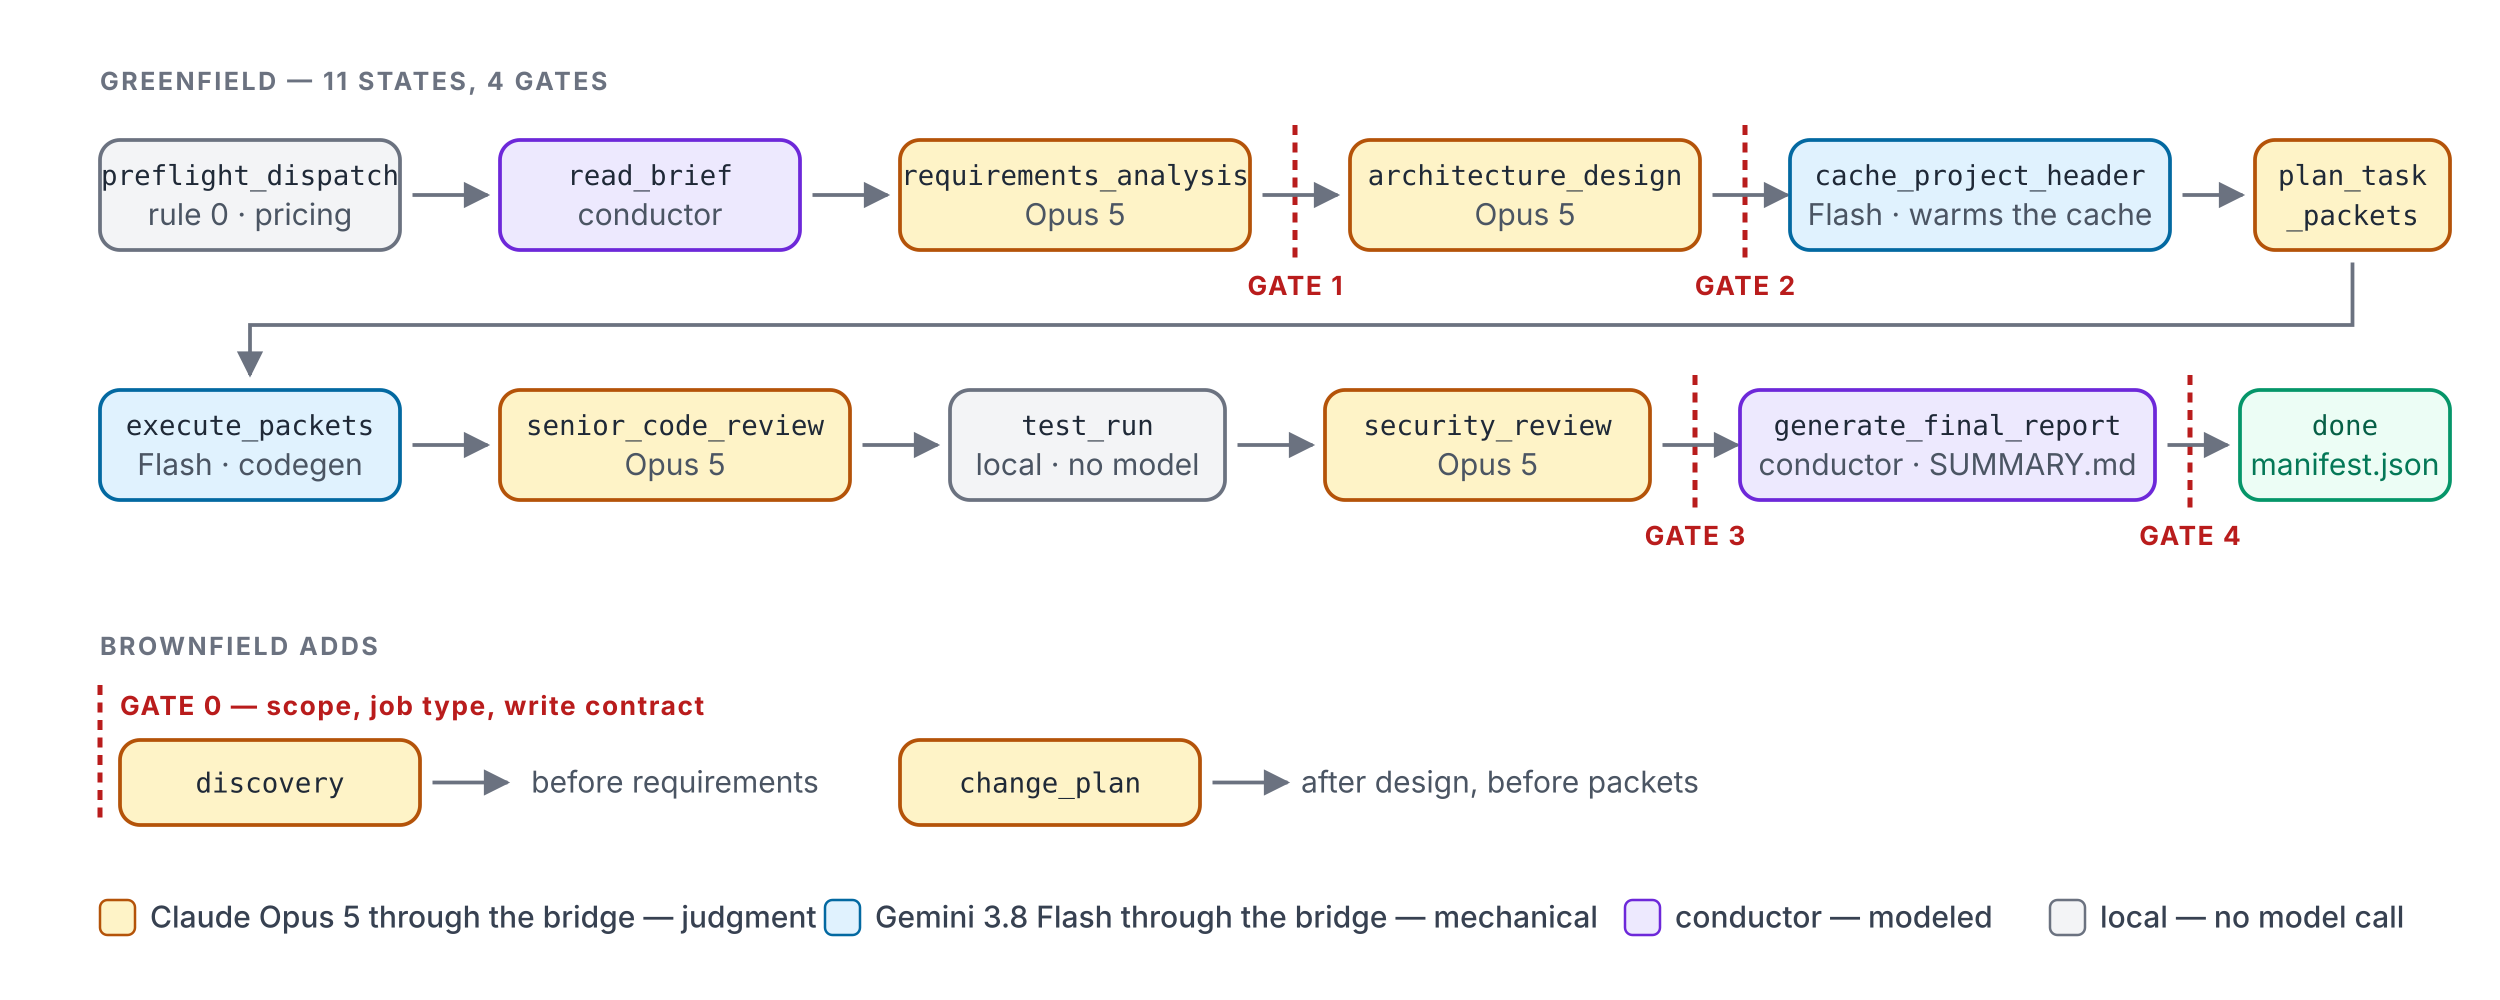
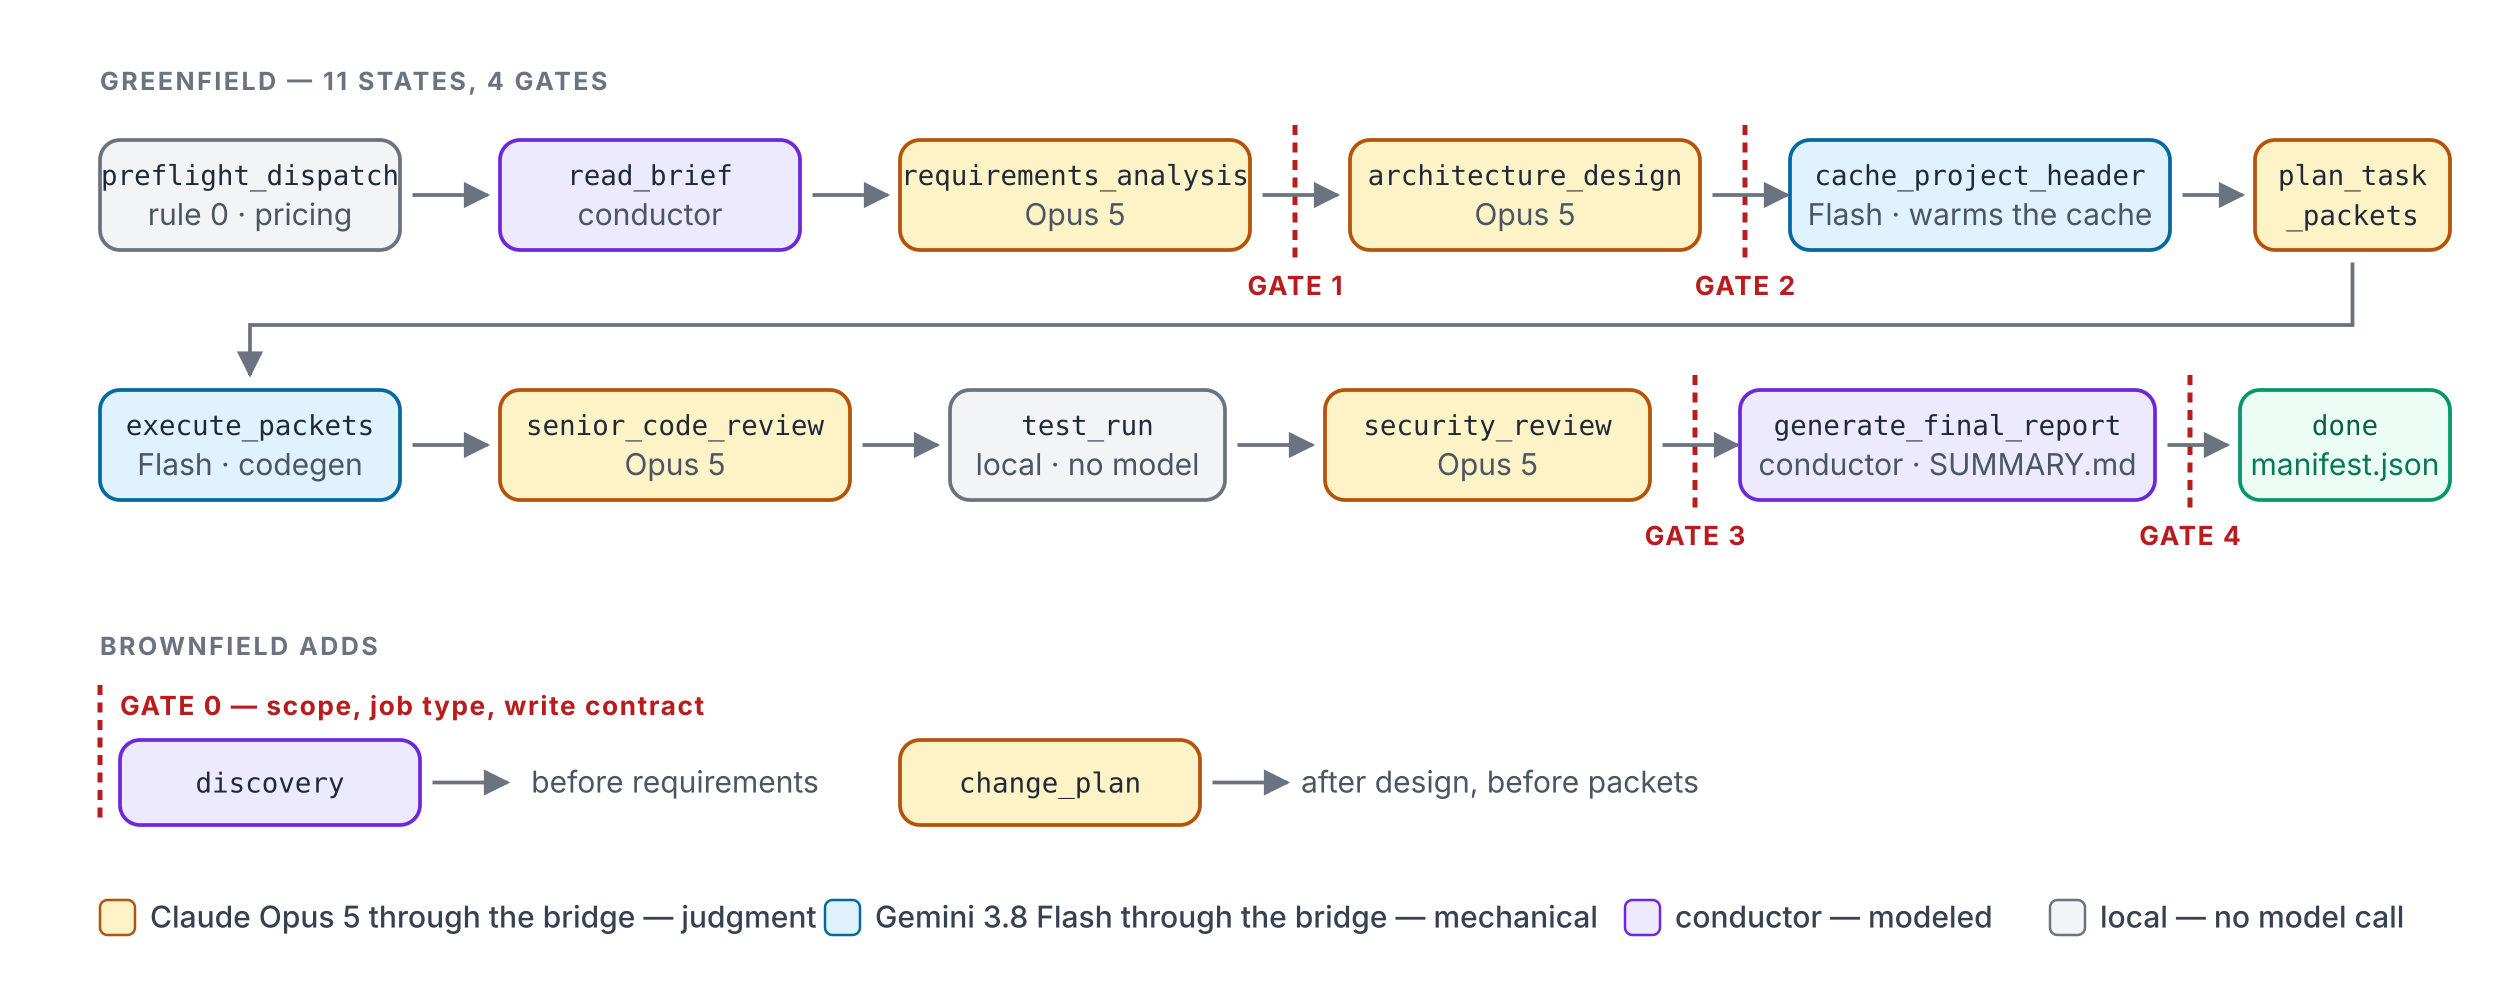
<svg xmlns="http://www.w3.org/2000/svg" viewBox="0 0 1000 400" role="img" aria-labelledby="pg-title pg-desc">
  <defs>
    <marker id="pg-arr" viewBox="0 0 10 10" refX="9" refY="5" markerWidth="7" markerHeight="7" orient="auto">
      <path d="M 0 0 L 10 5 L 0 10 z" fill="#6B7280" />
    </marker>
    <style>
      .tag  { font: 700 10px system-ui, -apple-system, "Segoe UI", sans-serif; fill: #6B7280; letter-spacing: 0.10em; }
      .h    { font: 700 15px system-ui, -apple-system, "Segoe UI", sans-serif; fill: #111827; }
      .s    { font: 400 12px system-ui, -apple-system, "Segoe UI", sans-serif; fill: #4B5563; }
      .mono { font: 500 11px ui-monospace, "SF Mono", Menlo, Consolas, monospace; fill: #1F2937; }
      .gate { font: 700 10.5px system-ui, -apple-system, "Segoe UI", sans-serif; fill: #B91C1C; letter-spacing: 0.06em; }
      .leg  { font: 500 12px system-ui, -apple-system, "Segoe UI", sans-serif; fill: #374151; }
      @media (prefers-color-scheme: dark) {
        .tag  { fill: #9CA3AF; }
        .h    { fill: #F9FAFB; }
        .s    { fill: #D1D5DB; }
        .mono { fill: #E5E7EB; }
        .gate { fill: #FCA5A5; }
        .leg  { fill: #D1D5DB; }
      }
    </style>
  </defs>
  <rect width="1000" height="400" fill="none" />
  <text x="40" y="36" class="tag">GREENFIELD — 11 STATES, 4 GATES</text>
  <g>
    <rect x="40" y="56" width="120" height="44" rx="8" fill="#F3F4F6" stroke="#6B7280" stroke-width="1.5" />
    <text x="100" y="74" text-anchor="middle" class="mono">preflight_dispatch</text>
    <text x="100" y="90" text-anchor="middle" class="s">rule 0 · pricing</text>
    <path d="M 165 78 L 195 78" stroke="#6B7280" stroke-width="1.5" marker-end="url(#pg-arr)" />
    <rect x="200" y="56" width="120" height="44" rx="8" fill="#EDE9FE" stroke="#6D28D9" stroke-width="1.5" />
    <text x="260" y="74" text-anchor="middle" class="mono">read_brief</text>
    <text x="260" y="90" text-anchor="middle" class="s">conductor</text>
    <path d="M 325 78 L 355 78" stroke="#6B7280" stroke-width="1.5" marker-end="url(#pg-arr)" />
    <rect x="360" y="56" width="140" height="44" rx="8" fill="#FEF3C7" stroke="#B45309" stroke-width="1.5" />
    <text x="430" y="74" text-anchor="middle" class="mono">requirements_analysis</text>
    <text x="430" y="90" text-anchor="middle" class="s">Opus 5</text>
    <line x1="518" y1="50" x2="518" y2="106" stroke="#B91C1C" stroke-width="2" stroke-dasharray="4 3" />
    <text x="518" y="118" text-anchor="middle" class="gate">GATE 1</text>
    <path d="M 505 78 L 535 78" stroke="#6B7280" stroke-width="1.5" marker-end="url(#pg-arr)" />
    <rect x="540" y="56" width="140" height="44" rx="8" fill="#FEF3C7" stroke="#B45309" stroke-width="1.5" />
    <text x="610" y="74" text-anchor="middle" class="mono">architecture_design</text>
    <text x="610" y="90" text-anchor="middle" class="s">Opus 5</text>
    <line x1="698" y1="50" x2="698" y2="106" stroke="#B91C1C" stroke-width="2" stroke-dasharray="4 3" />
    <text x="698" y="118" text-anchor="middle" class="gate">GATE 2</text>
    <path d="M 685 78 L 715 78" stroke="#6B7280" stroke-width="1.5" marker-end="url(#pg-arr)" />
    <rect x="716" y="56" width="152" height="44" rx="8" fill="#E0F2FE" stroke="#0369A1" stroke-width="1.5" />
    <text x="792" y="74" text-anchor="middle" class="mono">cache_project_header</text>
    <text x="792" y="90" text-anchor="middle" class="s">Flash · warms the cache</text>
    <path d="M 873 78 L 897 78" stroke="#6B7280" stroke-width="1.5" marker-end="url(#pg-arr)" />
    <rect x="902" y="56" width="78" height="44" rx="8" fill="#FEF3C7" stroke="#B45309" stroke-width="1.5" />
    <text x="941" y="74" text-anchor="middle" class="mono">plan_task</text>
    <text x="941" y="90" text-anchor="middle" class="mono">_packets</text>
  </g>
  <path d="M 941 105 L 941 130 L 100 130 L 100 150" stroke="#6B7280" stroke-width="1.5" fill="none" marker-end="url(#pg-arr)" />
  <g>
    <rect x="40" y="156" width="120" height="44" rx="8" fill="#E0F2FE" stroke="#0369A1" stroke-width="1.5" />
    <text x="100" y="174" text-anchor="middle" class="mono">execute_packets</text>
    <text x="100" y="190" text-anchor="middle" class="s">Flash · codegen</text>
    <path d="M 165 178 L 195 178" stroke="#6B7280" stroke-width="1.5" marker-end="url(#pg-arr)" />
    <rect x="200" y="156" width="140" height="44" rx="8" fill="#FEF3C7" stroke="#B45309" stroke-width="1.5" />
    <text x="270" y="174" text-anchor="middle" class="mono">senior_code_review</text>
    <text x="270" y="190" text-anchor="middle" class="s">Opus 5</text>
    <path d="M 345 178 L 375 178" stroke="#6B7280" stroke-width="1.5" marker-end="url(#pg-arr)" />
    <rect x="380" y="156" width="110" height="44" rx="8" fill="#F3F4F6" stroke="#6B7280" stroke-width="1.5" />
    <text x="435" y="174" text-anchor="middle" class="mono">test_run</text>
    <text x="435" y="190" text-anchor="middle" class="s">local · no model</text>
    <path d="M 495 178 L 525 178" stroke="#6B7280" stroke-width="1.5" marker-end="url(#pg-arr)" />
    <rect x="530" y="156" width="130" height="44" rx="8" fill="#FEF3C7" stroke="#B45309" stroke-width="1.5" />
    <text x="595" y="174" text-anchor="middle" class="mono">security_review</text>
    <text x="595" y="190" text-anchor="middle" class="s">Opus 5</text>
    <line x1="678" y1="150" x2="678" y2="206" stroke="#B91C1C" stroke-width="2" stroke-dasharray="4 3" />
    <text x="678" y="218" text-anchor="middle" class="gate">GATE 3</text>
    <path d="M 665 178 L 695 178" stroke="#6B7280" stroke-width="1.5" marker-end="url(#pg-arr)" />
    <rect x="696" y="156" width="166" height="44" rx="8" fill="#EDE9FE" stroke="#6D28D9" stroke-width="1.5" />
    <text x="779" y="174" text-anchor="middle" class="mono">generate_final_report</text>
    <text x="779" y="190" text-anchor="middle" class="s">conductor · SUMMARY.md</text>
    <line x1="876" y1="150" x2="876" y2="206" stroke="#B91C1C" stroke-width="2" stroke-dasharray="4 3" />
    <text x="876" y="218" text-anchor="middle" class="gate">GATE 4</text>
    <path d="M 867 178 L 891 178" stroke="#6B7280" stroke-width="1.5" marker-end="url(#pg-arr)" />
    <rect x="896" y="156" width="84" height="44" rx="8" fill="#ECFDF5" stroke="#059669" stroke-width="1.5" />
    <text x="938" y="174" text-anchor="middle" class="mono" style="fill:#065F46">done</text>
    <text x="938" y="190" text-anchor="middle" class="s" style="fill:#047857">manifest.json</text>
  </g>
  <text x="40" y="262" class="tag">BROWNFIELD ADDS</text>
  <g>
    <line x1="40" y1="274" x2="40" y2="330" stroke="#B91C1C" stroke-width="2" stroke-dasharray="4 3" />
    <text x="48" y="286" class="gate">GATE 0 — scope, job type, write contract</text>
-     <rect x="48" y="296" width="120" height="34" rx="8" fill="#FEF3C7" stroke="#B45309" stroke-width="1.5" />
+     <rect x="48" y="296" width="120" height="34" rx="8" fill="#EDE9FE" stroke="#6D28D9" stroke-width="1.5" />
    <text x="108" y="317" text-anchor="middle" class="mono">discovery</text>
    <path d="M 173 313 L 203 313" stroke="#6B7280" stroke-width="1.5" marker-end="url(#pg-arr)" />
    <text x="270" y="317" text-anchor="middle" class="s">before requirements</text>
    <rect x="360" y="296" width="120" height="34" rx="8" fill="#FEF3C7" stroke="#B45309" stroke-width="1.5" />
    <text x="420" y="317" text-anchor="middle" class="mono">change_plan</text>
    <path d="M 485 313 L 515 313" stroke="#6B7280" stroke-width="1.5" marker-end="url(#pg-arr)" />
    <text x="600" y="317" text-anchor="middle" class="s">after design, before packets</text>
  </g>
  <g>
    <rect x="40" y="360" width="14" height="14" rx="3" fill="#FEF3C7" stroke="#B45309" />
    <text x="60" y="371" class="leg">Claude Opus 5 through the bridge — judgment</text>
    <rect x="330" y="360" width="14" height="14" rx="3" fill="#E0F2FE" stroke="#0369A1" />
    <text x="350" y="371" class="leg">Gemini 3.8 Flash through the bridge — mechanical</text>
    <rect x="650" y="360" width="14" height="14" rx="3" fill="#EDE9FE" stroke="#6D28D9" />
    <text x="670" y="371" class="leg">conductor — modeled</text>
    <rect x="820" y="360" width="14" height="14" rx="3" fill="#F3F4F6" stroke="#6B7280" />
    <text x="840" y="371" class="leg">local — no model call</text>
  </g>
</svg>
